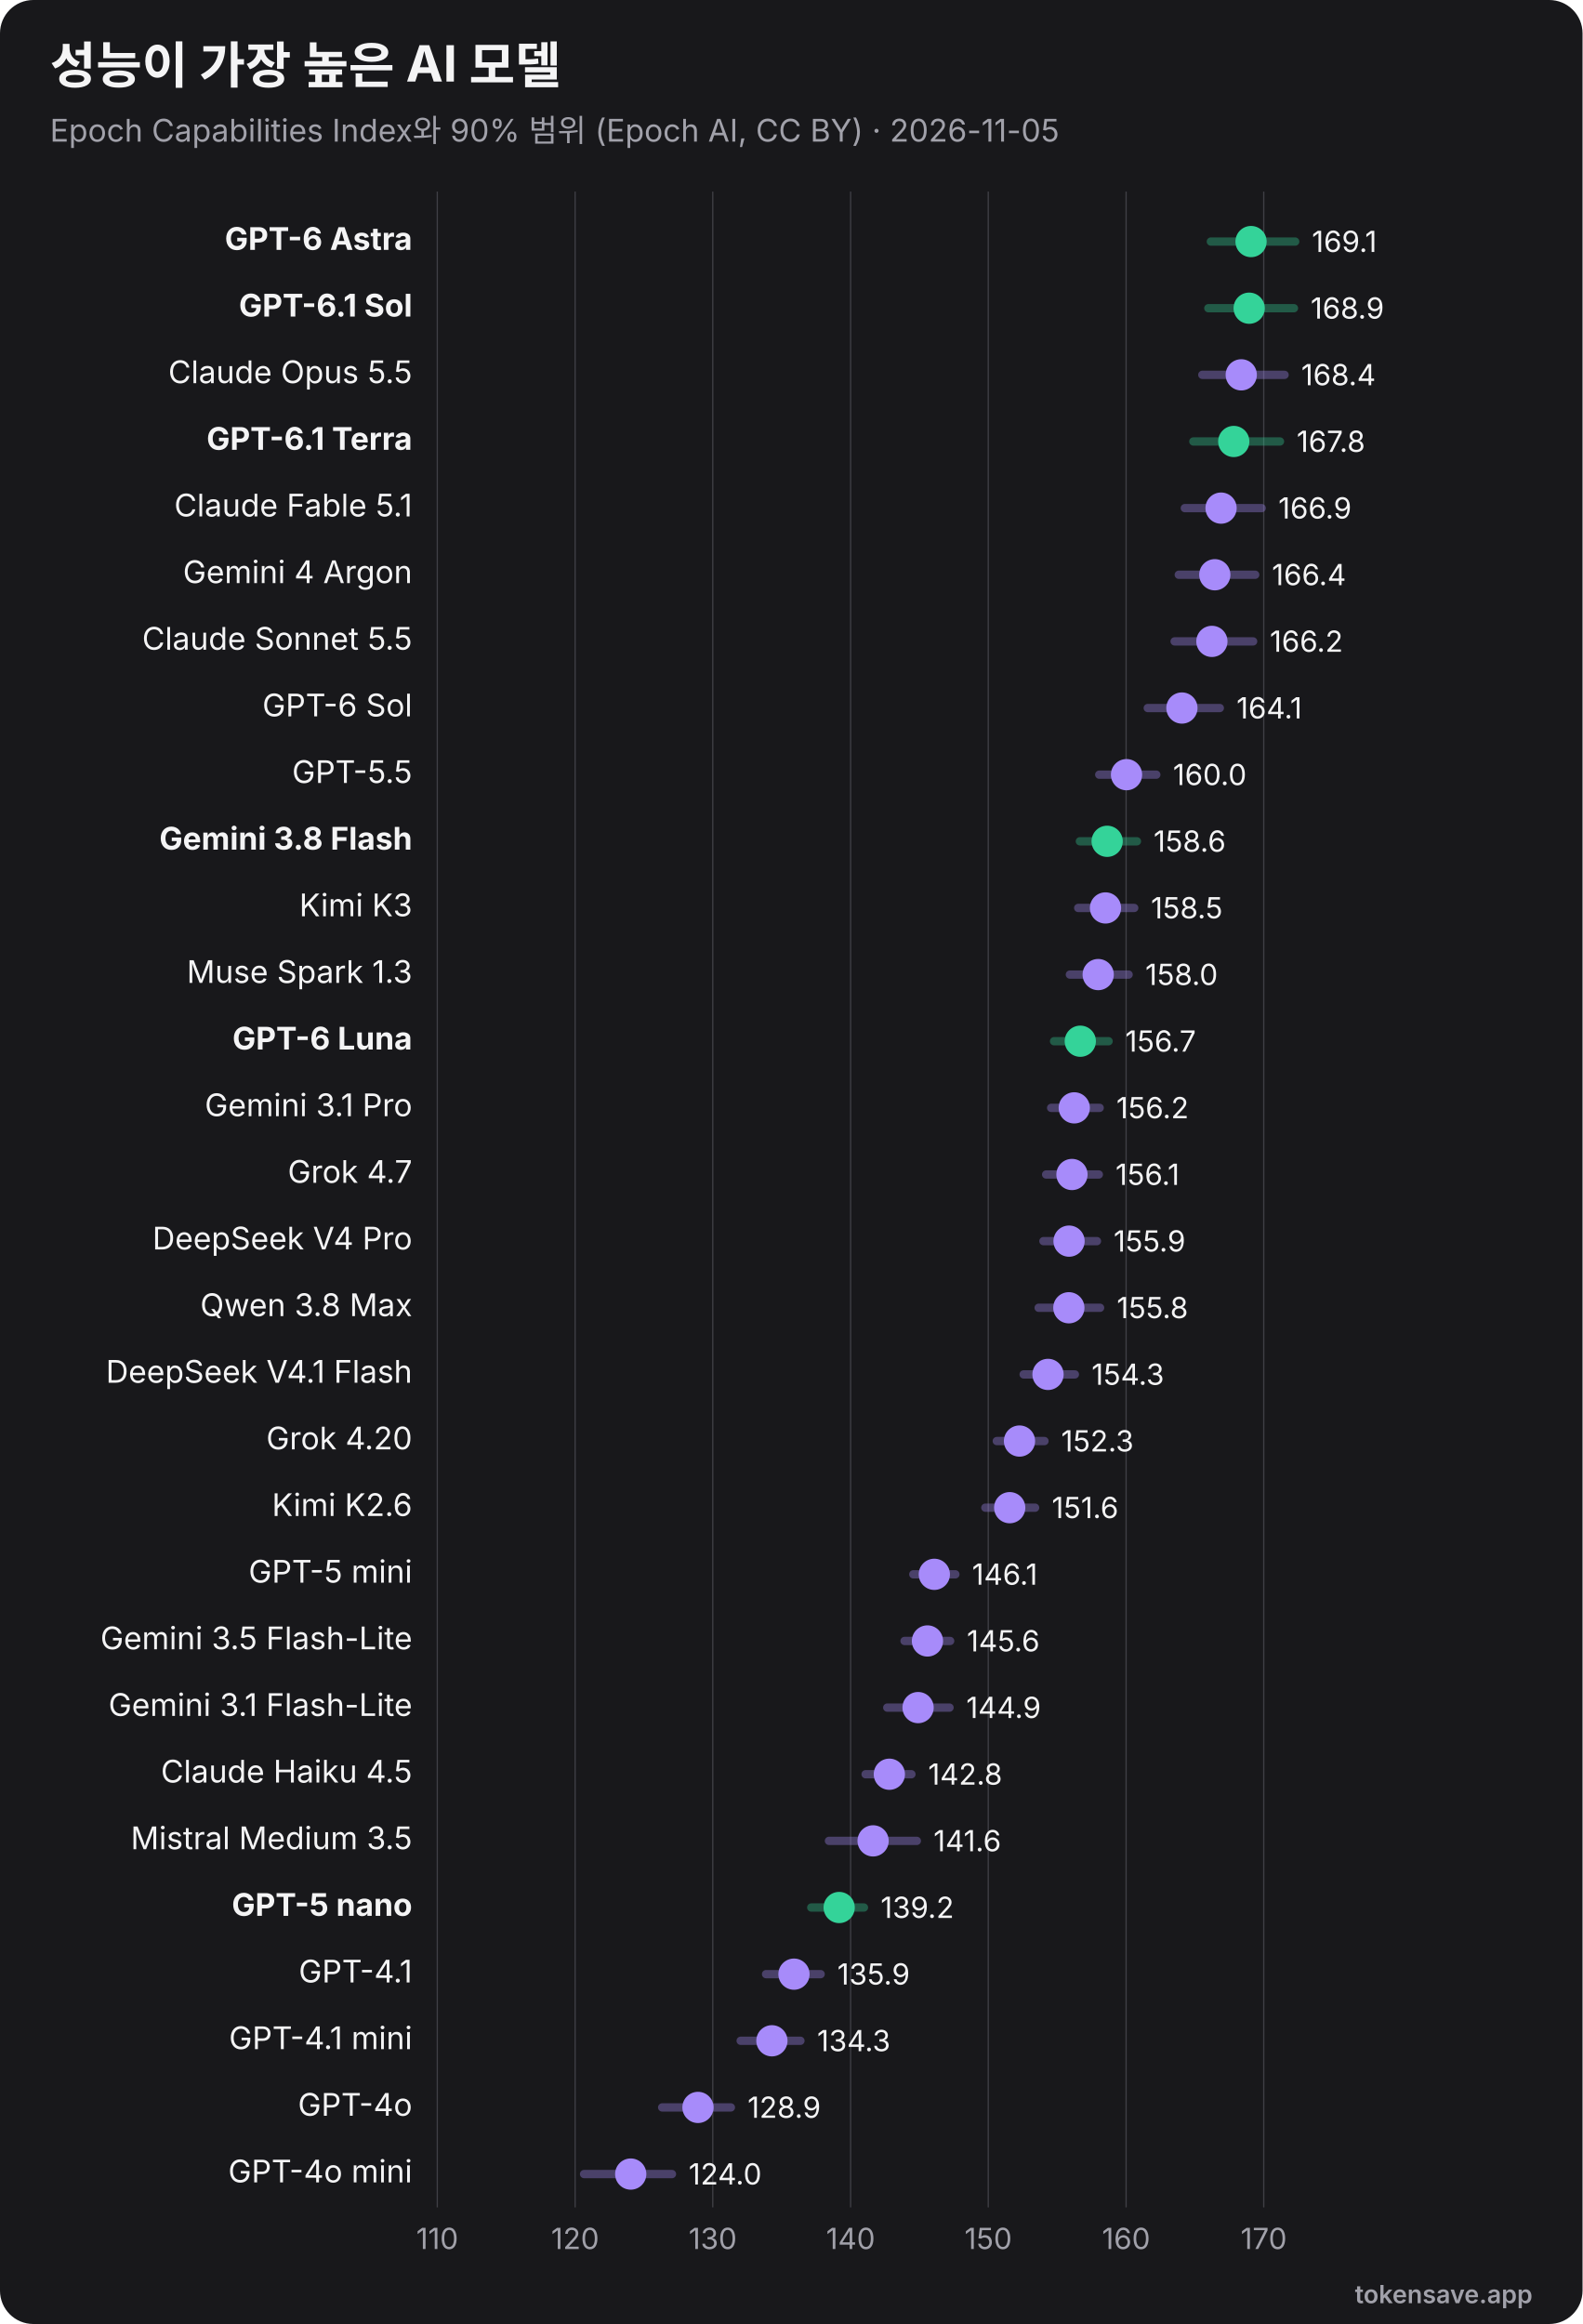
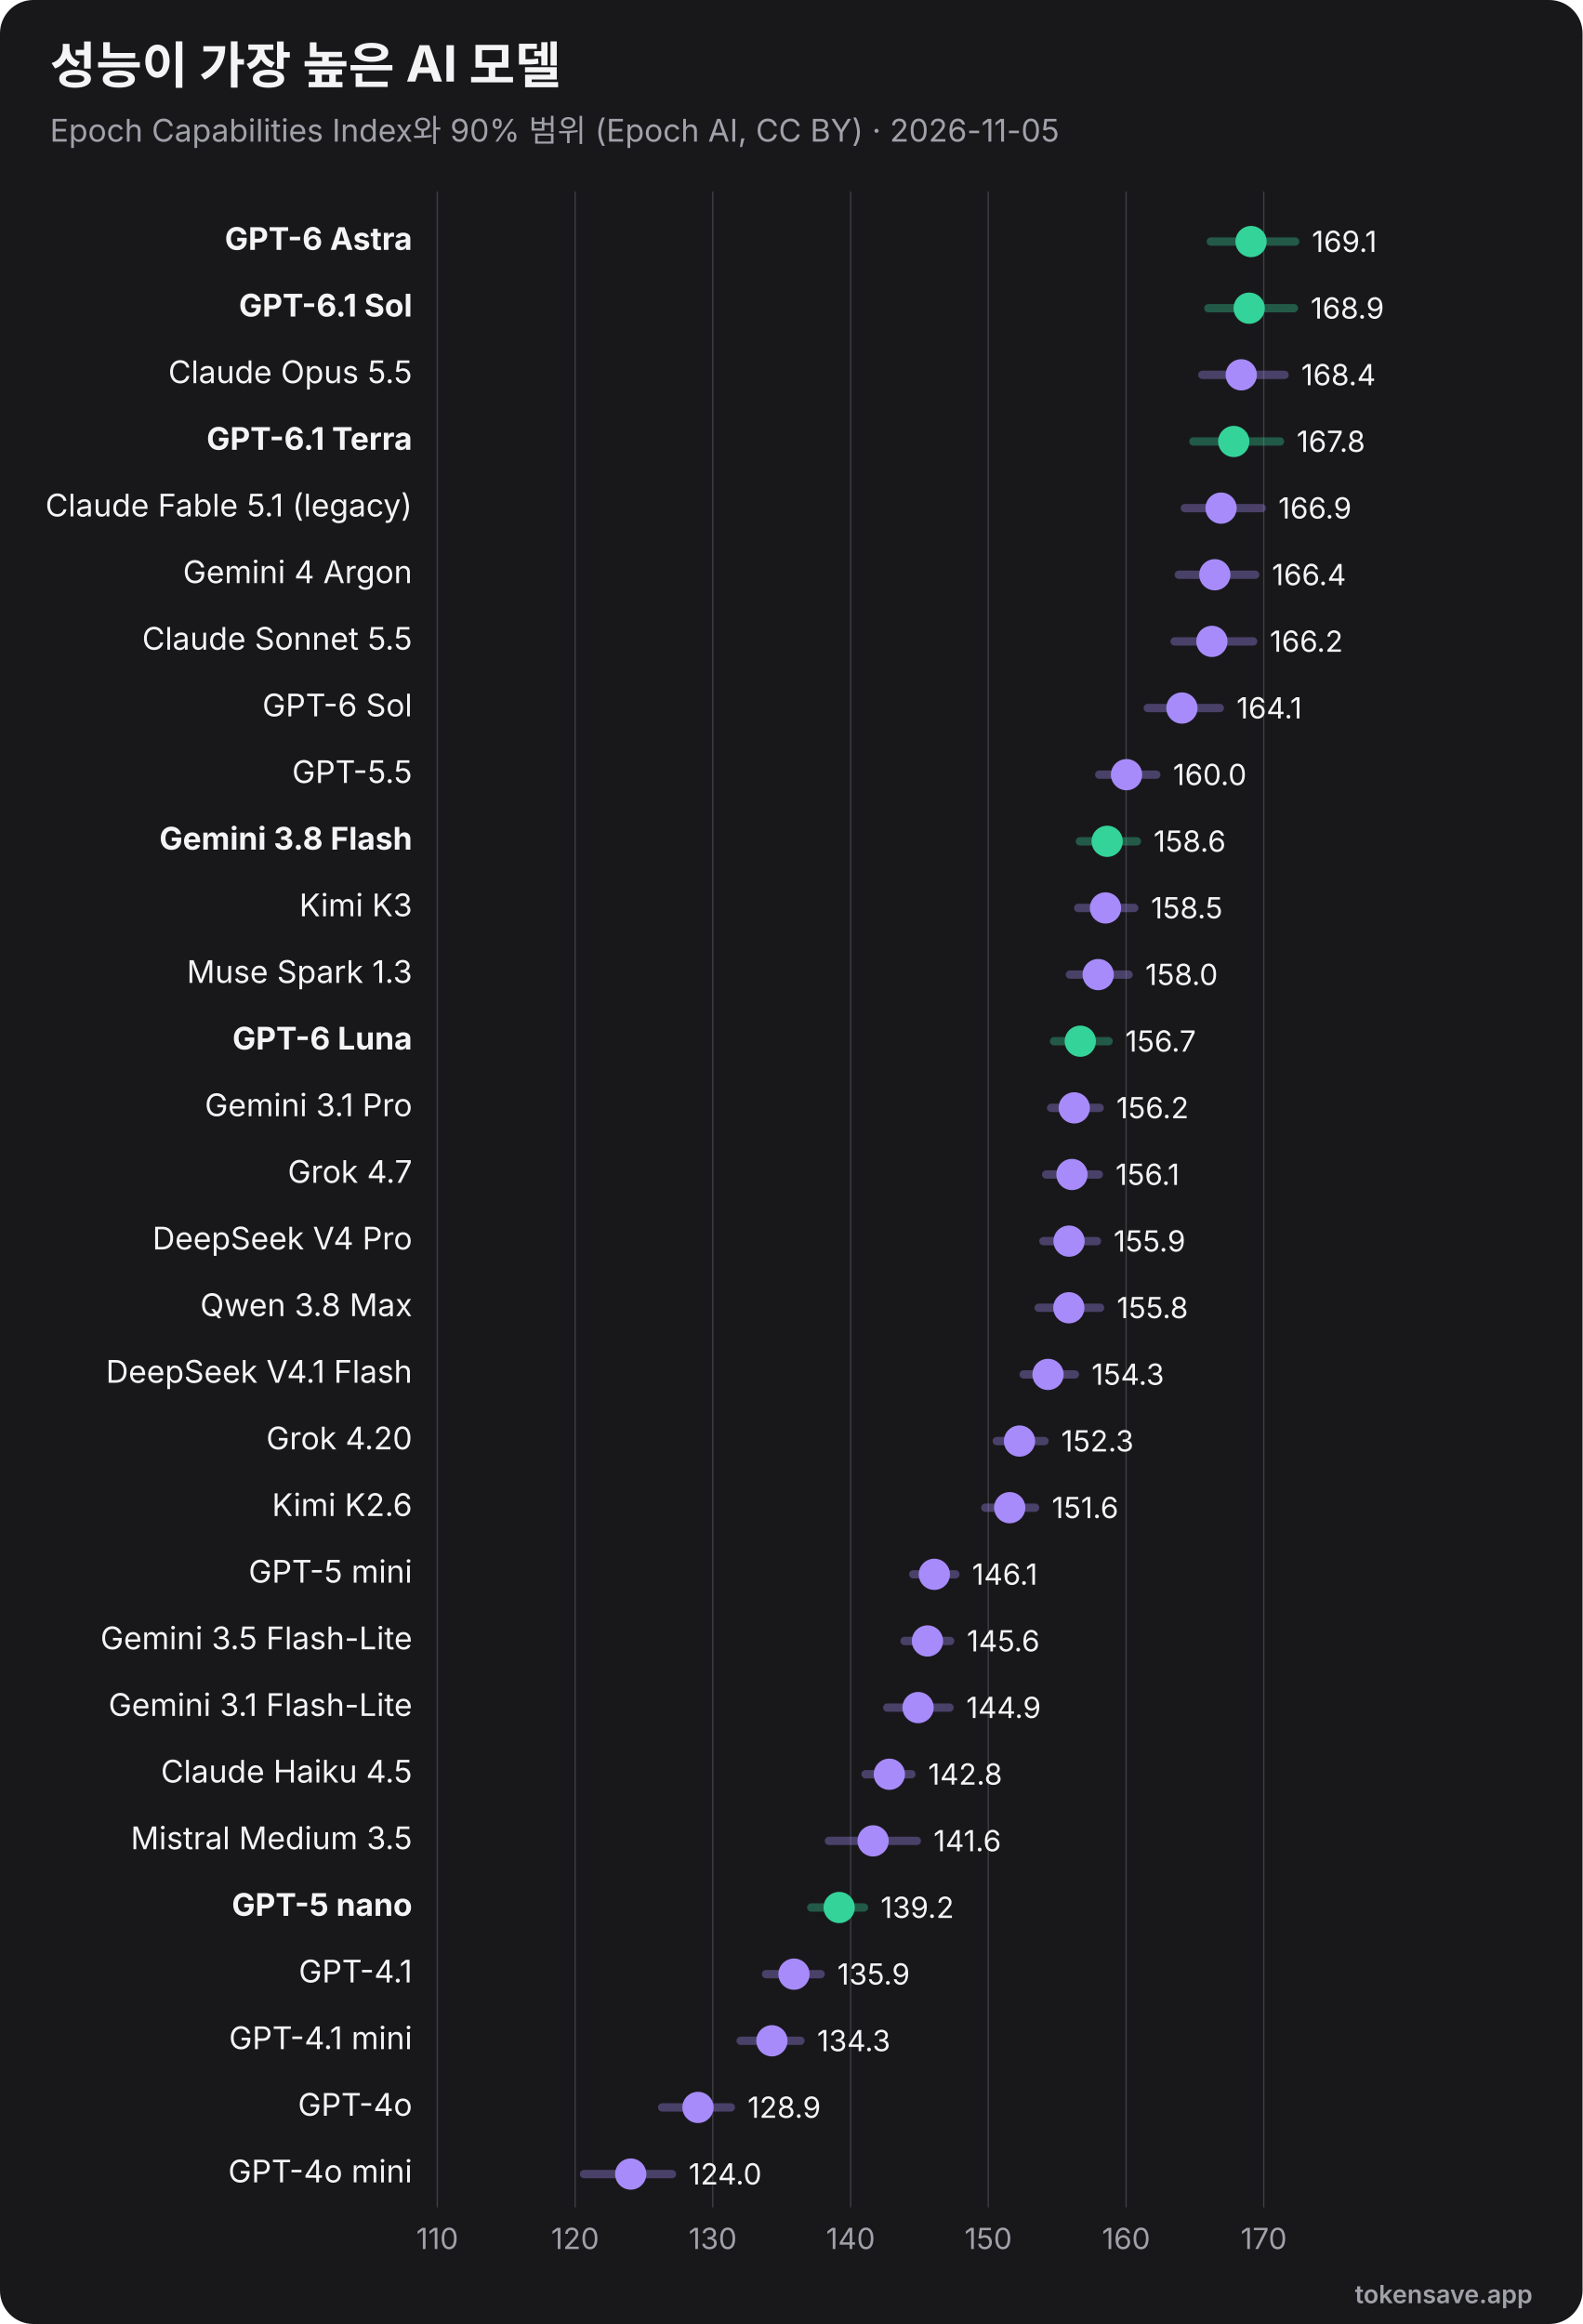
<svg xmlns="http://www.w3.org/2000/svg" viewBox="0 0 760 1116" width="760" height="1116" role="img" font-family="Inter, 'Segoe UI', Helvetica, Arial, sans-serif">
  <rect width="760" height="1116" rx="16" fill="#18181b" />
  <text x="24" y="40" font-size="24" font-weight="700" fill="#f4f4f5">성능이 가장 높은 AI 모델</text>
  <text x="24" y="68" font-size="15" fill="#a1a1aa">Epoch Capabilities Index와 90% 범위 (Epoch AI, CC BY) · 2026-11-05</text>
  <line x1="210.0" y1="92" x2="210.0" y2="1060" stroke="#3f3f46" stroke-width="0.6" />
  <text x="210.0" y="1080" text-anchor="middle" font-size="14" fill="#a1a1aa">110</text>
  <line x1="276.2" y1="92" x2="276.2" y2="1060" stroke="#3f3f46" stroke-width="0.6" />
  <text x="276.2" y="1080" text-anchor="middle" font-size="14" fill="#a1a1aa">120</text>
  <line x1="342.3" y1="92" x2="342.3" y2="1060" stroke="#3f3f46" stroke-width="0.6" />
  <text x="342.3" y="1080" text-anchor="middle" font-size="14" fill="#a1a1aa">130</text>
  <line x1="408.5" y1="92" x2="408.5" y2="1060" stroke="#3f3f46" stroke-width="0.6" />
  <text x="408.5" y="1080" text-anchor="middle" font-size="14" fill="#a1a1aa">140</text>
  <line x1="474.6" y1="92" x2="474.6" y2="1060" stroke="#3f3f46" stroke-width="0.6" />
  <text x="474.6" y="1080" text-anchor="middle" font-size="14" fill="#a1a1aa">150</text>
  <line x1="540.8" y1="92" x2="540.8" y2="1060" stroke="#3f3f46" stroke-width="0.6" />
  <text x="540.8" y="1080" text-anchor="middle" font-size="14" fill="#a1a1aa">160</text>
  <line x1="606.9" y1="92" x2="606.9" y2="1060" stroke="#3f3f46" stroke-width="0.6" />
  <text x="606.9" y="1080" text-anchor="middle" font-size="14" fill="#a1a1aa">170</text>
  <text x="198" y="120.0" text-anchor="end" font-size="15" font-weight="700" fill="#f4f4f5">GPT-6 Astra</text>
  <line x1="581.5" y1="116.0" x2="622.0" y2="116.0" stroke="#34d399" stroke-width="4" opacity="0.35" stroke-linecap="round" />
  <circle cx="600.8" cy="116.0" r="7.5" fill="#34d399" />
  <text x="630.0" y="121.0" font-size="14" fill="#f4f4f5">169.1</text>
  <text x="198" y="152.0" text-anchor="end" font-size="15" font-weight="700" fill="#f4f4f5">GPT-6.1 Sol</text>
  <line x1="580.3" y1="148.0" x2="621.4" y2="148.0" stroke="#34d399" stroke-width="4" opacity="0.35" stroke-linecap="round" />
  <circle cx="599.9" cy="148.0" r="7.5" fill="#34d399" />
  <text x="629.4" y="153.0" font-size="14" fill="#f4f4f5">168.9</text>
  <text x="198" y="184.0" text-anchor="end" font-size="15" font-weight="400" fill="#f4f4f5">Claude Opus 5.5</text>
  <line x1="577.4" y1="180.0" x2="616.9" y2="180.0" stroke="#a78bfa" stroke-width="4" opacity="0.35" stroke-linecap="round" />
  <circle cx="596.1" cy="180.0" r="7.5" fill="#a78bfa" />
  <text x="624.9" y="185.0" font-size="14" fill="#f4f4f5">168.4</text>
  <text x="198" y="216.0" text-anchor="end" font-size="15" font-weight="700" fill="#f4f4f5">GPT-6.1 Terra</text>
  <line x1="573.1" y1="212.0" x2="614.7" y2="212.0" stroke="#34d399" stroke-width="4" opacity="0.35" stroke-linecap="round" />
  <circle cx="592.5" cy="212.0" r="7.5" fill="#34d399" />
  <text x="622.7" y="217.0" font-size="14" fill="#f4f4f5">167.8</text>
-   <text x="198" y="248.0" text-anchor="end" font-size="15" font-weight="400" fill="#f4f4f5">Claude Fable 5.1</text>
+   <text x="198" y="248.0" text-anchor="end" font-size="15" font-weight="400" fill="#f4f4f5">Claude Fable 5.1 (legacy)</text>
  <line x1="569.0" y1="244.0" x2="605.9" y2="244.0" stroke="#a78bfa" stroke-width="4" opacity="0.35" stroke-linecap="round" />
  <circle cx="586.4" cy="244.0" r="7.5" fill="#a78bfa" />
  <text x="613.9" y="249.0" font-size="14" fill="#f4f4f5">166.9</text>
  <text x="198" y="280.0" text-anchor="end" font-size="15" font-weight="400" fill="#f4f4f5">Gemini 4 Argon</text>
  <line x1="566.1" y1="276.0" x2="602.8" y2="276.0" stroke="#a78bfa" stroke-width="4" opacity="0.35" stroke-linecap="round" />
  <circle cx="583.4" cy="276.0" r="7.5" fill="#a78bfa" />
  <text x="610.8" y="281.0" font-size="14" fill="#f4f4f5">166.4</text>
  <text x="198" y="312.0" text-anchor="end" font-size="15" font-weight="400" fill="#f4f4f5">Claude Sonnet 5.5</text>
  <line x1="564.1" y1="308.0" x2="601.8" y2="308.0" stroke="#a78bfa" stroke-width="4" opacity="0.35" stroke-linecap="round" />
  <circle cx="582.0" cy="308.0" r="7.5" fill="#a78bfa" />
  <text x="609.8" y="313.0" font-size="14" fill="#f4f4f5">166.2</text>
  <text x="198" y="344.0" text-anchor="end" font-size="15" font-weight="400" fill="#f4f4f5">GPT-6 Sol</text>
  <line x1="551.2" y1="340.0" x2="585.8" y2="340.0" stroke="#a78bfa" stroke-width="4" opacity="0.35" stroke-linecap="round" />
  <circle cx="567.6" cy="340.0" r="7.5" fill="#a78bfa" />
  <text x="593.8" y="345.0" font-size="14" fill="#f4f4f5">164.1</text>
  <text x="198" y="376.0" text-anchor="end" font-size="15" font-weight="400" fill="#f4f4f5">GPT-5.5</text>
  <line x1="527.9" y1="372.0" x2="555.3" y2="372.0" stroke="#a78bfa" stroke-width="4" opacity="0.35" stroke-linecap="round" />
  <circle cx="541.0" cy="372.0" r="7.5" fill="#a78bfa" />
  <text x="563.3" y="377.0" font-size="14" fill="#f4f4f5">160.0</text>
  <text x="198" y="408.0" text-anchor="end" font-size="15" font-weight="700" fill="#f4f4f5">Gemini 3.8 Flash</text>
  <line x1="518.6" y1="404.0" x2="546.0" y2="404.0" stroke="#34d399" stroke-width="4" opacity="0.35" stroke-linecap="round" />
  <circle cx="531.7" cy="404.0" r="7.5" fill="#34d399" />
  <text x="554.0" y="409.0" font-size="14" fill="#f4f4f5">158.6</text>
  <text x="198" y="440.0" text-anchor="end" font-size="15" font-weight="400" fill="#f4f4f5">Kimi K3</text>
  <line x1="517.8" y1="436.0" x2="544.7" y2="436.0" stroke="#a78bfa" stroke-width="4" opacity="0.35" stroke-linecap="round" />
  <circle cx="530.9" cy="436.0" r="7.5" fill="#a78bfa" />
  <text x="552.7" y="441.0" font-size="14" fill="#f4f4f5">158.5</text>
  <text x="198" y="472.0" text-anchor="end" font-size="15" font-weight="400" fill="#f4f4f5">Muse Spark 1.3</text>
  <line x1="513.8" y1="468.0" x2="542.0" y2="468.0" stroke="#a78bfa" stroke-width="4" opacity="0.35" stroke-linecap="round" />
  <circle cx="527.4" cy="468.0" r="7.5" fill="#a78bfa" />
  <text x="550.0" y="473.0" font-size="14" fill="#f4f4f5">158.0</text>
  <text x="198" y="504.0" text-anchor="end" font-size="15" font-weight="700" fill="#f4f4f5">GPT-6 Luna</text>
  <line x1="506.2" y1="500.0" x2="532.4" y2="500.0" stroke="#34d399" stroke-width="4" opacity="0.35" stroke-linecap="round" />
  <circle cx="518.8" cy="500.0" r="7.5" fill="#34d399" />
  <text x="540.4" y="505.0" font-size="14" fill="#f4f4f5">156.7</text>
  <text x="198" y="536.0" text-anchor="end" font-size="15" font-weight="400" fill="#f4f4f5">Gemini 3.1 Pro</text>
  <line x1="504.8" y1="532.0" x2="528.1" y2="532.0" stroke="#a78bfa" stroke-width="4" opacity="0.35" stroke-linecap="round" />
  <circle cx="515.9" cy="532.0" r="7.5" fill="#a78bfa" />
  <text x="536.1" y="537.0" font-size="14" fill="#f4f4f5">156.2</text>
  <text x="198" y="568.0" text-anchor="end" font-size="15" font-weight="400" fill="#f4f4f5">Grok 4.7</text>
  <line x1="502.4" y1="564.0" x2="527.7" y2="564.0" stroke="#a78bfa" stroke-width="4" opacity="0.35" stroke-linecap="round" />
  <circle cx="514.8" cy="564.0" r="7.5" fill="#a78bfa" />
  <text x="535.7" y="569.0" font-size="14" fill="#f4f4f5">156.1</text>
  <text x="198" y="600.0" text-anchor="end" font-size="15" font-weight="400" fill="#f4f4f5">DeepSeek V4 Pro</text>
  <line x1="501.1" y1="596.0" x2="526.8" y2="596.0" stroke="#a78bfa" stroke-width="4" opacity="0.35" stroke-linecap="round" />
  <circle cx="513.4" cy="596.0" r="7.5" fill="#a78bfa" />
  <text x="534.8" y="601.0" font-size="14" fill="#f4f4f5">155.9</text>
  <text x="198" y="632.0" text-anchor="end" font-size="15" font-weight="400" fill="#f4f4f5">Qwen 3.8 Max</text>
  <line x1="498.8" y1="628.0" x2="528.3" y2="628.0" stroke="#a78bfa" stroke-width="4" opacity="0.35" stroke-linecap="round" />
  <circle cx="513.3" cy="628.0" r="7.5" fill="#a78bfa" />
  <text x="536.3" y="633.0" font-size="14" fill="#f4f4f5">155.8</text>
  <text x="198" y="664.0" text-anchor="end" font-size="15" font-weight="400" fill="#f4f4f5">DeepSeek V4.1 Flash</text>
  <line x1="491.6" y1="660.0" x2="516.2" y2="660.0" stroke="#a78bfa" stroke-width="4" opacity="0.35" stroke-linecap="round" />
  <circle cx="503.3" cy="660.0" r="7.5" fill="#a78bfa" />
  <text x="524.2" y="665.0" font-size="14" fill="#f4f4f5">154.3</text>
  <text x="198" y="696.0" text-anchor="end" font-size="15" font-weight="400" fill="#f4f4f5">Grok 4.20</text>
  <line x1="478.7" y1="692.0" x2="501.6" y2="692.0" stroke="#a78bfa" stroke-width="4" opacity="0.35" stroke-linecap="round" />
  <circle cx="489.6" cy="692.0" r="7.5" fill="#a78bfa" />
  <text x="509.6" y="697.0" font-size="14" fill="#f4f4f5">152.3</text>
  <text x="198" y="728.0" text-anchor="end" font-size="15" font-weight="400" fill="#f4f4f5">Kimi K2.6</text>
  <line x1="473.2" y1="724.0" x2="497.1" y2="724.0" stroke="#a78bfa" stroke-width="4" opacity="0.35" stroke-linecap="round" />
  <circle cx="484.9" cy="724.0" r="7.5" fill="#a78bfa" />
  <text x="505.1" y="729.0" font-size="14" fill="#f4f4f5">151.6</text>
  <text x="198" y="760.0" text-anchor="end" font-size="15" font-weight="400" fill="#f4f4f5">GPT-5 mini</text>
  <line x1="438.6" y1="756.0" x2="458.8" y2="756.0" stroke="#a78bfa" stroke-width="4" opacity="0.35" stroke-linecap="round" />
  <circle cx="448.7" cy="756.0" r="7.5" fill="#a78bfa" />
  <text x="466.8" y="761.0" font-size="14" fill="#f4f4f5">146.1</text>
  <text x="198" y="792.0" text-anchor="end" font-size="15" font-weight="400" fill="#f4f4f5">Gemini 3.5 Flash-Lite</text>
  <line x1="434.4" y1="788.0" x2="456.3" y2="788.0" stroke="#a78bfa" stroke-width="4" opacity="0.35" stroke-linecap="round" />
  <circle cx="445.4" cy="788.0" r="7.5" fill="#a78bfa" />
  <text x="464.3" y="793.0" font-size="14" fill="#f4f4f5">145.6</text>
  <text x="198" y="824.0" text-anchor="end" font-size="15" font-weight="400" fill="#f4f4f5">Gemini 3.1 Flash-Lite</text>
  <line x1="426.1" y1="820.0" x2="456.0" y2="820.0" stroke="#a78bfa" stroke-width="4" opacity="0.35" stroke-linecap="round" />
  <circle cx="440.9" cy="820.0" r="7.5" fill="#a78bfa" />
  <text x="464.0" y="825.0" font-size="14" fill="#f4f4f5">144.9</text>
  <text x="198" y="856.0" text-anchor="end" font-size="15" font-weight="400" fill="#f4f4f5">Claude Haiku 4.5</text>
  <line x1="415.7" y1="852.0" x2="437.7" y2="852.0" stroke="#a78bfa" stroke-width="4" opacity="0.35" stroke-linecap="round" />
  <circle cx="427.1" cy="852.0" r="7.5" fill="#a78bfa" />
  <text x="445.7" y="857.0" font-size="14" fill="#f4f4f5">142.8</text>
  <text x="198" y="888.0" text-anchor="end" font-size="15" font-weight="400" fill="#f4f4f5">Mistral Medium 3.5</text>
  <line x1="398.1" y1="884.0" x2="440.3" y2="884.0" stroke="#a78bfa" stroke-width="4" opacity="0.35" stroke-linecap="round" />
  <circle cx="419.3" cy="884.0" r="7.5" fill="#a78bfa" />
  <text x="448.3" y="889.0" font-size="14" fill="#f4f4f5">141.6</text>
  <text x="198" y="920.0" text-anchor="end" font-size="15" font-weight="700" fill="#f4f4f5">GPT-5 nano</text>
  <line x1="389.6" y1="916.0" x2="414.9" y2="916.0" stroke="#34d399" stroke-width="4" opacity="0.35" stroke-linecap="round" />
  <circle cx="403.0" cy="916.0" r="7.5" fill="#34d399" />
  <text x="422.9" y="921.0" font-size="14" fill="#f4f4f5">139.2</text>
  <text x="198" y="952.0" text-anchor="end" font-size="15" font-weight="400" fill="#f4f4f5">GPT-4.1</text>
  <line x1="367.9" y1="948.0" x2="394.1" y2="948.0" stroke="#a78bfa" stroke-width="4" opacity="0.35" stroke-linecap="round" />
  <circle cx="381.3" cy="948.0" r="7.5" fill="#a78bfa" />
  <text x="402.1" y="953.0" font-size="14" fill="#f4f4f5">135.9</text>
  <text x="198" y="984.0" text-anchor="end" font-size="15" font-weight="400" fill="#f4f4f5">GPT-4.1 mini</text>
  <line x1="355.7" y1="980.0" x2="384.4" y2="980.0" stroke="#a78bfa" stroke-width="4" opacity="0.35" stroke-linecap="round" />
  <circle cx="370.7" cy="980.0" r="7.5" fill="#a78bfa" />
  <text x="392.4" y="985.0" font-size="14" fill="#f4f4f5">134.3</text>
  <text x="198" y="1016.0" text-anchor="end" font-size="15" font-weight="400" fill="#f4f4f5">GPT-4o</text>
  <line x1="318.0" y1="1012.0" x2="351.0" y2="1012.0" stroke="#a78bfa" stroke-width="4" opacity="0.35" stroke-linecap="round" />
  <circle cx="335.2" cy="1012.0" r="7.5" fill="#a78bfa" />
  <text x="359.0" y="1017.0" font-size="14" fill="#f4f4f5">128.9</text>
  <text x="198" y="1048.0" text-anchor="end" font-size="15" font-weight="400" fill="#f4f4f5">GPT-4o mini</text>
  <line x1="280.5" y1="1044.0" x2="322.7" y2="1044.0" stroke="#a78bfa" stroke-width="4" opacity="0.35" stroke-linecap="round" />
  <circle cx="302.9" cy="1044.0" r="7.5" fill="#a78bfa" />
  <text x="330.7" y="1049.0" font-size="14" fill="#f4f4f5">124.0</text>
  <text x="736" y="1106" text-anchor="end" font-size="12" font-weight="600" fill="#a1a1aa">tokensave.app</text>
</svg>
